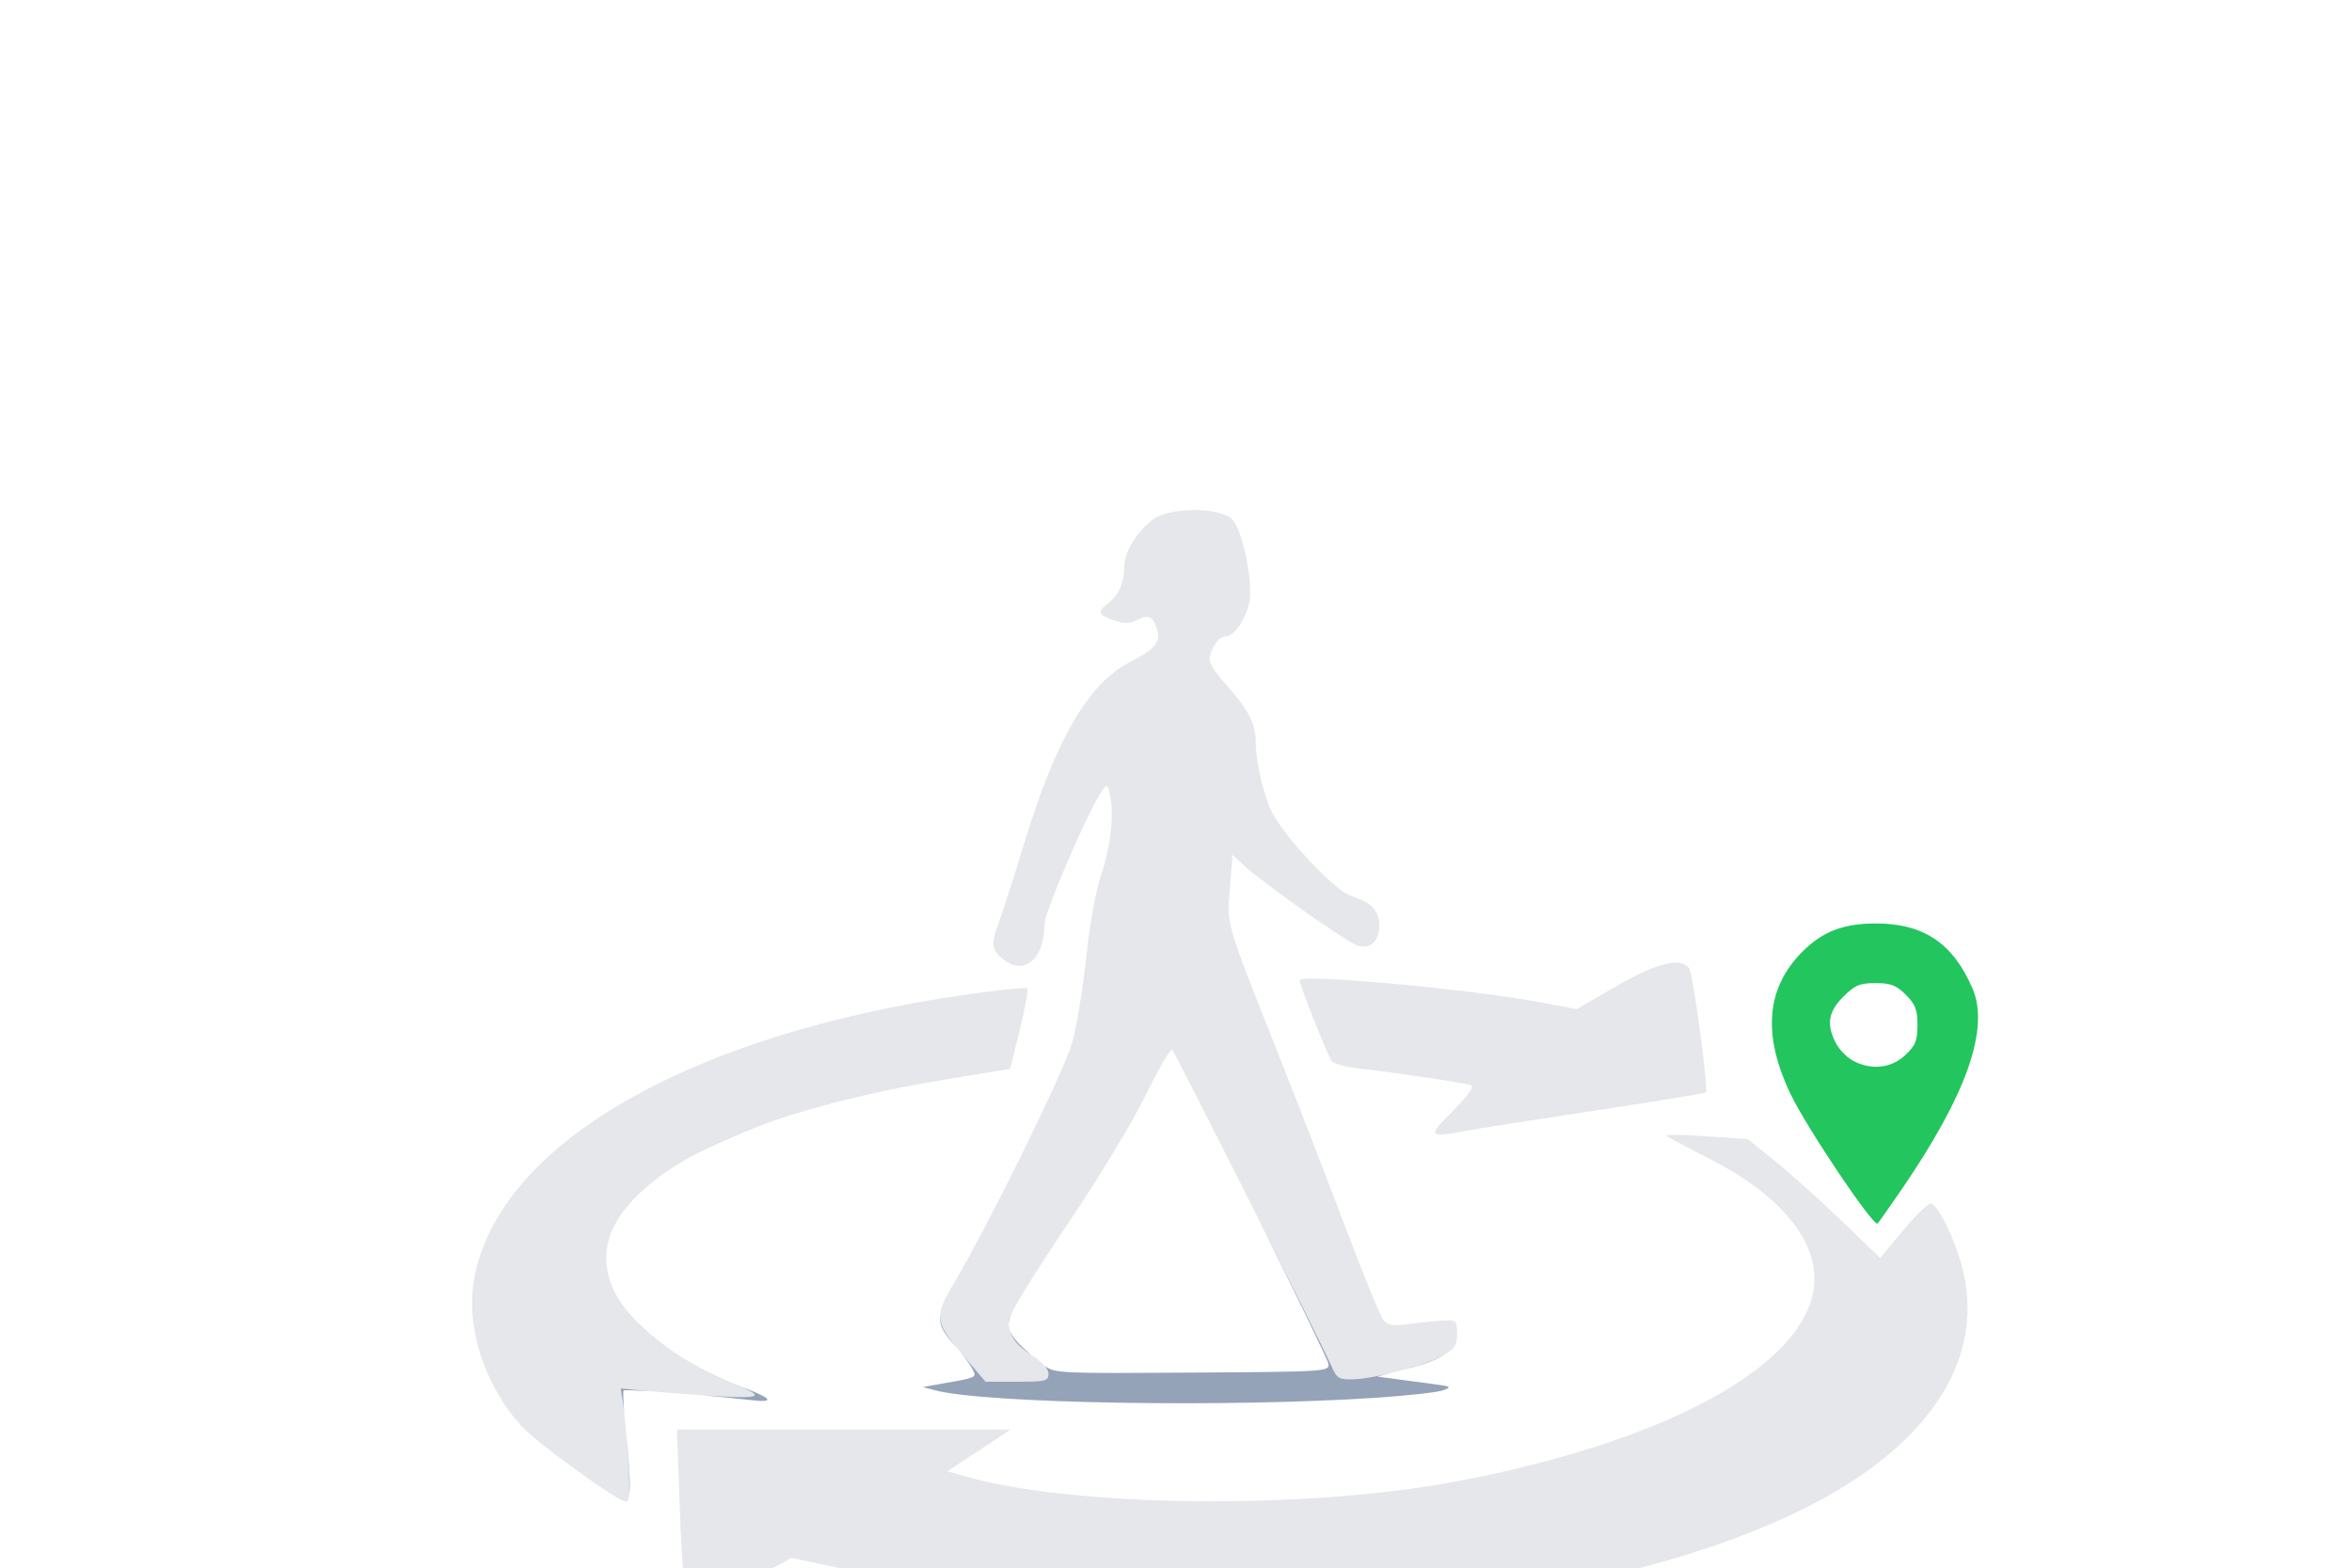
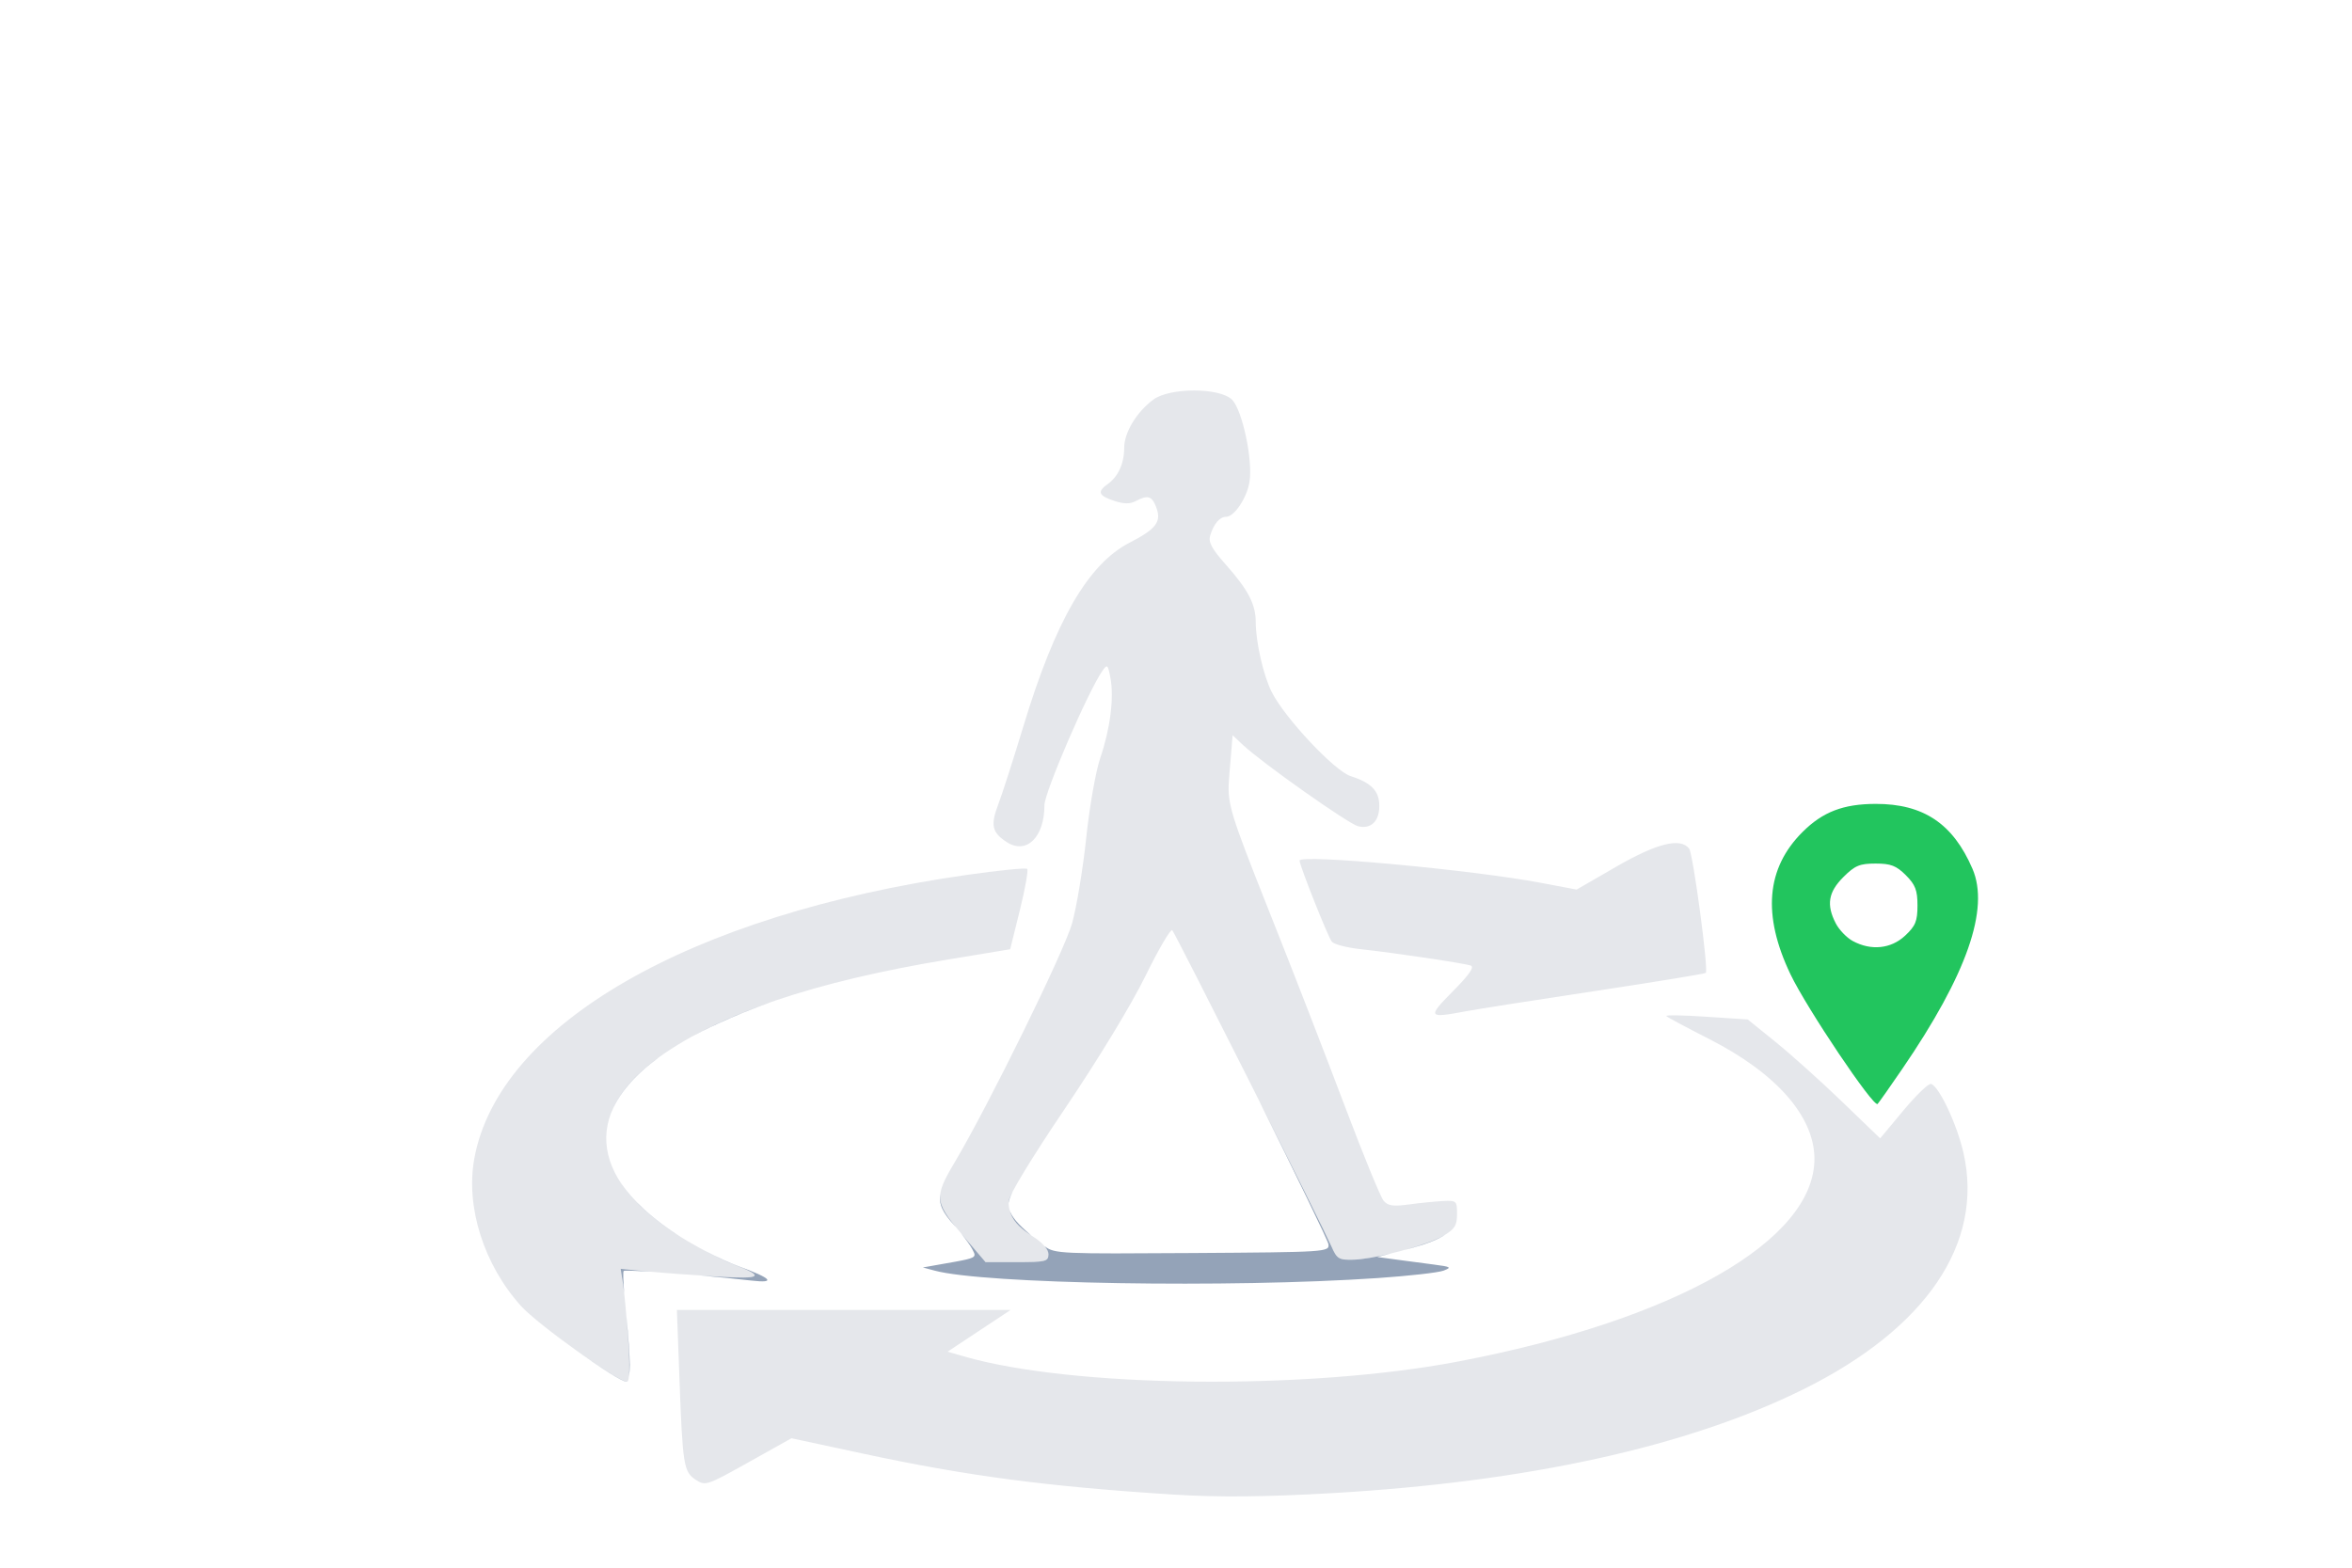
- <svg xmlns="http://www.w3.org/2000/svg" width="1254" height="836" viewBox="330 85 590 300">
+ <svg xmlns="http://www.w3.org/2000/svg" width="1254" height="836" viewBox="330 95 590 340">
  <g>
    <path d="M 664.00 442.97 C647.39,443.92 635.66,444.03 624.50,443.33 C592.87,441.34 572.48,438.65 546.31,433.01 L 528.54 429.19 L 517.78 435.21 C507.36,441.05 506.94,441.19 504.55,439.63 C501.50,437.63 501.24,436.02 500.44,414.25 L 499.80 397.00 L 541.65 397.01 L 583.50 397.01 L 575.60 402.24 L 567.70 407.47 L 571.78 408.65 C599.06,416.55 657.59,417.18 695.51,409.99 C750.10,399.63 785.31,379.59 785.15,358.97 C785.07,348.38 775.55,337.58 758.78,329.04 C753.12,326.16 748.28,323.57 748.00,323.27 C747.72,322.97 752.21,323.04 757.96,323.43 L 768.43 324.12 L 775.46 329.81 C779.33,332.94 786.80,339.65 792.07,344.73 L 801.64 353.95 L 807.48 346.94 C810.69,343.09 813.80,340.09 814.41,340.29 C816.46,340.94 820.94,350.50 822.56,357.69 C827.65,380.33 813.16,401.67 782.32,416.94 C753.27,431.32 713.10,440.16 664.00,442.97 ZM 593.00 383.01 C593.00,384.83 592.32,385.00 585.12,385.00 L 577.23 385.00 L 571.62 378.42 C564.39,369.96 564.25,368.75 569.46,360.00 C577.93,345.76 597.02,306.91 598.93,300.00 C600.08,295.88 601.68,286.18 602.49,278.46 C603.30,270.74 604.88,261.77 606.00,258.51 C608.48,251.29 609.49,243.42 608.56,238.46 C607.92,235.05 607.76,234.90 606.55,236.63 C602.94,241.78 592.00,267.15 592.00,270.35 C592.00,278.43 587.46,282.84 582.49,279.58 C578.82,277.18 578.43,275.36 580.43,270.11 C581.40,267.57 584.23,258.77 586.72,250.54 C594.72,224.10 602.96,209.85 613.34,204.50 C620.08,201.03 621.42,199.24 620.03,195.58 C618.96,192.76 617.90,192.45 614.89,194.06 C613.47,194.82 611.91,194.80 609.45,193.98 C605.56,192.70 605.17,191.70 607.84,189.81 C610.50,187.92 612.00,184.63 612.00,180.71 C612.00,176.86 615.10,171.72 619.32,168.59 C623.45,165.53 636.00,165.55 639.06,168.62 C641.64,171.20 644.32,183.81 643.44,189.22 C642.78,193.29 639.62,198.00 637.55,198.00 C635.97,198.00 634.47,199.76 633.58,202.67 C633.07,204.34 633.95,206.00 637.44,209.93 C643.10,216.30 645.00,219.94 645.00,224.40 C645.00,229.40 646.95,237.92 649.03,242.00 C652.36,248.55 664.78,261.77 668.80,263.06 C674.02,264.74 676.00,266.79 676.00,270.53 C676.00,274.42 673.88,276.44 670.65,275.63 C668.23,275.02 646.66,259.79 641.85,255.29 L 639.20 252.81 L 638.51 261.16 C638.49,261.50 638.46,261.83 638.43,262.15 C638.29,263.81 638.18,265.14 638.20,266.46 C638.28,271.80 640.48,277.12 651.54,305.00 C655.79,315.73 662.97,334.27 667.48,346.21 C671.99,358.15 676.30,368.66 677.06,369.57 C678.15,370.89 679.42,371.08 683.46,370.53 C686.23,370.15 690.08,369.77 692.00,369.67 C695.36,369.51 695.50,369.64 695.50,372.94 C695.50,375.80 694.92,376.72 692.12,378.36 C687.99,380.77 674.96,384.25 669.50,384.39 C665.86,384.49 665.36,384.19 664.00,381.06 C661.65,375.69 624.86,302.59 624.06,301.72 C623.67,301.30 620.64,306.47 617.33,313.22 C613.80,320.43 605.46,334.15 597.16,346.45 C588.85,358.75 583.00,368.38 583.00,369.77 C583.00,373.34 584.67,375.77 589.04,378.53 C591.49,380.07 593.00,381.78 593.00,383.01 ZM 487.60 404.75 C488.04,411.30 487.93,415.00 487.30,415.00 C484.95,415.00 464.89,400.67 460.67,395.98 C451.37,385.64 446.79,371.17 448.97,359.08 C455.03,325.48 502.90,297.84 572.30,287.88 C580.43,286.71 587.35,286.02 587.67,286.34 C587.99,286.66 587.16,291.32 585.83,296.71 L 583.40 306.50 L 567.45 309.14 C534.25,314.64 510.71,322.61 495.43,333.51 C475.36,347.83 478.05,365.33 502.55,379.77 C506.37,382.03 511.52,384.64 514.00,385.58 C522.02,388.64 521.17,389.30 510.00,388.63 C504.23,388.29 496.39,387.71 492.60,387.35 L 485.69 386.68 L 486.30 390.59 C486.64,392.74 487.22,399.11 487.60,404.75 ZM 446.17 552.50 L 441.50 574.50 L 431.83 574.79 C426.51,574.94 421.91,574.66 421.60,574.16 C420.61,572.56 403.91,503.71 403.30,498.75 L 402.72 494.00 L 412.25 494.00 C418.97,494.00 421.92,494.37 422.25,495.25 C422.50,495.94 424.92,507.86 427.61,521.75 C430.30,535.63 432.73,546.99 433.00,547.00 C433.27,547.00 434.20,543.51 435.06,539.25 C435.92,534.99 438.39,523.05 440.55,512.72 L 444.48 493.93 L 462.50 494.50 L 468.44 520.19 C471.71,534.32 474.69,545.69 475.07,545.45 C475.46,545.22 476.08,542.88 476.47,540.26 C476.85,537.64 478.66,527.85 480.48,518.50 C482.30,509.15 484.08,499.81 484.44,497.75 L 485.09 494.00 L 493.05 494.00 C493.46,494.00 493.85,494.00 494.22,494.00 C497.88,493.99 499.73,493.99 500.44,494.88 C501.16,495.79 500.70,497.63 499.79,501.33 C499.70,501.70 499.60,502.09 499.50,502.50 C496.91,513.07 490.94,540.01 487.48,556.75 C485.63,565.69 483.84,573.46 483.50,574.00 C483.16,574.55 478.89,575.00 474.02,575.00 L 465.16 575.00 L 464.15 571.75 C463.60,569.96 460.79,558.26 457.90,545.75 C455.02,533.24 452.29,523.00 451.83,523.00 C451.37,523.00 450.96,524.69 450.92,526.75 C450.87,528.81 448.73,540.40 446.17,552.50 ZM 697.61 322.08 C688.19,323.86 688.00,323.56 694.46,317.04 C698.56,312.90 699.93,310.93 698.93,310.59 C697.14,309.98 679.57,307.37 671.30,306.48 C667.88,306.11 664.64,305.27 664.09,304.61 C663.15,303.47 656.00,285.49 656.00,284.26 C656.00,282.58 699.12,286.55 716.50,289.83 L 725.50 291.53 L 735.48 285.76 C745.67,279.89 751.54,278.43 753.72,281.25 C754.72,282.54 758.62,311.71 757.90,312.43 C757.68,312.66 745.12,314.71 730.00,317.00 C714.87,319.28 700.30,321.57 697.61,322.08 ZM 752.00 561.05 L 752.00 575.00 L 728.67 575.00 C715.83,575.00 705.03,574.70 704.67,574.33 C704.30,573.97 704.00,555.97 704.00,534.33 L 704.00 495.00 L 723.36 495.00 C734.01,495.00 744.81,494.71 747.36,494.36 L 752.00 493.73 L 752.00 508.00 L 722.00 508.00 L 722.00 527.00 L 749.09 527.00 L 748.80 533.75 L 748.50 540.50 L 735.21 540.78 L 721.93 541.06 L 722.21 550.78 L 722.50 560.50 ZM 601.00 562.50 L 601.00 575.00 L 593.67 575.00 C589.63,575.00 586.03,574.70 585.67,574.33 C585.30,573.97 585.00,555.52 585.00,533.33 L 585.00 493.00 L 601.00 493.00 L 601.00 517.50 C601.00,530.97 601.34,542.00 601.75,541.99 C602.16,541.98 606.01,537.03 610.31,530.99 L 618.11 520.00 L 636.14 520.00 L 634.15 522.75 C633.06,524.26 628.98,529.55 625.09,534.49 C621.19,539.44 618.00,544.07 618.00,544.79 C618.00,545.50 622.25,552.23 627.44,559.74 C632.62,567.26 636.65,573.76 636.38,574.20 C636.10,574.64 631.89,575.00 627.02,575.00 L 618.15 575.00 L 610.33 562.50 C606.02,555.63 602.16,550.00 601.75,550.00 C601.34,550.00 601.00,555.62 601.00,562.50 ZM 521.99 573.33 C508.68,578.75 497.00,572.38 497.00,559.70 C497.00,554.87 499.65,550.06 504.13,546.74 C507.41,544.31 516.85,542.04 523.75,542.02 L 529.00 542.00 L 529.00 538.61 C529.00,536.75 528.14,534.16 527.08,532.86 C525.42,530.81 524.38,530.52 519.16,530.67 C515.62,530.77 511.24,531.68 508.53,532.88 L 503.92 534.92 L 502.89 532.21 C500.15,525.04 500.38,524.20 505.63,521.89 C511.89,519.15 528.20,518.09 534.12,520.04 C542.88,522.93 546.71,532.09 545.73,547.83 C545.00,559.56 545.73,563.92 548.64,565.25 C550.43,566.06 551.00,567.12 551.00,569.63 C551.00,573.76 548.91,575.00 541.97,575.00 C537.38,575.00 536.40,574.60 533.26,571.46 L 529.72 567.92 L 527.59 569.91 C526.43,571.01 523.90,572.54 521.99,573.33 ZM 778.39 574.58 C775.80,575.36 773.19,575.98 772.59,575.96 C769.56,575.83 763.32,572.78 760.65,570.11 C758.13,567.59 757.57,566.14 757.26,561.30 C756.50,549.71 763.66,543.72 780.00,542.26 L 788.50 541.50 L 788.80 538.42 C788.99,536.49 788.37,534.45 787.13,532.92 C785.43,530.82 784.39,530.52 779.33,530.63 C776.07,530.71 771.23,531.67 768.36,532.82 L 763.22 534.88 L 761.74 529.69 L 760.25 524.50 L 765.38 522.00 C769.99,519.75 771.72,519.50 782.67,519.50 C793.41,519.50 795.17,519.74 797.61,521.56 C804.13,526.42 804.47,527.59 804.84,546.17 L 805.17 563.19 L 808.08 564.85 C810.36,566.14 810.99,567.21 810.99,569.77 C811.00,573.65 808.50,575.00 801.33,575.00 C797.49,575.00 796.27,574.47 793.31,571.51 L 789.83 568.03 L 786.46 570.60 C784.61,572.01 780.97,573.81 778.39,574.58 ZM 846.25 573.97 C841.69,576.12 830.05,576.36 826.20,574.39 C820.40,571.42 819.60,568.55 819.18,549.30 L 818.80 532.11 L 815.15 531.80 L 811.50 531.50 L 810.90 521.00 L 819.00 521.00 L 819.00 505.00 L 835.92 505.00 L 836.50 520.50 L 849.00 521.10 L 849.00 524.97 C849.00,531.48 848.47,532.00 841.89,532.00 L 836.00 532.00 L 836.00 547.48 C836.00,562.87 836.01,562.96 838.49,564.59 C840.83,566.12 843.04,566.07 847.41,564.40 C848.72,563.89 849.00,564.58 849.00,568.23 C849.00,572.10 848.64,572.85 846.25,573.97 ZM 573.00 493.00 L 573.00 575.00 L 565.67 575.00 C561.63,575.00 558.03,574.70 557.67,574.33 C557.30,573.97 557.00,555.52 557.00,533.33 L 557.00 493.00 ZM 775.19 561.96 C780.48,566.89 789.00,561.95 789.00,553.94 L 789.00 549.72 L 783.25 550.37 C774.35,551.37 770.21,557.32 775.19,561.96 ZM 515.65 562.17 C518.00,564.76 522.33,564.44 525.92,561.41 C528.53,559.22 529.00,558.13 529.00,554.27 L 529.00 549.72 L 523.87 550.33 C516.95,551.15 514.00,553.20 514.00,557.19 C514.00,558.93 514.74,561.17 515.65,562.17 Z" fill="#E5E7EB" />
    <path d="M 807.20 336.50 C804.19,340.90 801.40,344.87 801.00,345.31 C800.05,346.37 783.21,321.31 779.14,312.78 C772.05,297.93 773.05,286.17 782.17,277.08 C787.23,272.03 792.40,270.05 800.50,270.03 C812.49,270.01 819.91,274.98 824.79,286.30 C829.14,296.37 823.37,312.85 807.20,336.50 ZM 696.08 561.30 L 695.50 574.50 L 669.43 574.77 C655.10,574.91 643.06,574.73 642.68,574.35 C642.31,573.97 642.00,571.45 642.00,568.75 C642.00,563.85 642.05,563.78 653.52,551.59 C666.99,537.26 669.39,534.23 672.60,527.50 C677.76,516.66 674.18,508.00 664.54,508.00 C659.59,508.00 654.20,510.28 649.22,514.47 L 646.17 517.04 L 642.41 510.85 L 638.65 504.66 L 642.07 501.79 C643.96,500.21 647.97,497.71 651.00,496.24 C655.83,493.89 657.73,493.56 666.52,493.53 C675.34,493.50 677.14,493.81 681.51,496.05 C688.55,499.67 692.25,505.26 692.82,513.13 C693.77,526.27 689.69,534.66 674.54,550.75 L 665.83 560.00 L 674.17 560.01 C678.75,560.01 685.56,560.30 689.29,560.66 ZM 794.76 304.43 C799.34,306.92 804.35,306.41 807.89,303.10 C810.51,300.65 811.00,299.46 811.00,295.52 C811.00,291.69 810.47,290.32 808.08,287.92 C805.68,285.53 804.31,285.00 800.48,285.00 C796.49,285.00 795.30,285.50 792.40,288.40 C788.62,292.18 788.10,295.36 790.51,300.02 C791.34,301.63 793.26,303.62 794.76,304.43 Z" fill="#22C55E" />
    <path d="M 593.00 383.01 C593.00,382.43 592.66,381.74 592.05,381.02 C594.58,382.93 596.31,382.93 629.00,382.72 C662.85,382.50 663.50,382.46 663.24,380.50 C663.13,379.61 654.77,362.45 645.80,344.37 C654.58,361.85 662.92,378.60 664.00,381.06 C665.36,384.19 665.86,384.49 669.50,384.39 C671.73,384.33 675.22,383.72 678.85,382.85 L 675.50 383.72 L 680.25 384.36 C682.86,384.71 687.14,385.28 689.75,385.62 C693.96,386.16 694.23,386.34 692.10,387.14 C690.79,387.64 683.36,388.47 675.60,389.00 C638.34,391.53 576.84,390.49 564.44,387.13 L 561.50 386.34 L 565.50 385.63 C572.19,384.46 574.22,384.14 574.44,383.33 C574.54,382.98 574.31,382.54 573.97,381.90 C573.93,381.82 573.89,381.75 573.85,381.67 C573.43,380.87 572.37,379.39 571.16,377.89 C571.31,378.06 571.46,378.24 571.62,378.42 L 577.23 385.00 L 585.12 385.00 C592.32,385.00 593.00,384.83 593.00,383.01 ZM 505.75 388.36 C507.23,388.46 508.67,388.55 510.00,388.63 C521.17,389.30 522.02,388.64 514.00,385.58 C512.38,384.97 509.60,383.63 506.81,382.15 C509.89,383.76 513.10,385.25 515.27,386.04 C523.63,389.09 524.77,390.35 518.50,389.63 C514.83,389.20 510.27,388.76 505.75,388.36 ZM 448.23 542.44 C449.79,534.54 450.88,528.22 450.92,526.75 C450.96,524.69 451.37,523.00 451.83,523.00 C451.97,523.00 452.33,523.97 452.84,525.69 C452.60,525.25 452.43,525.24 452.25,525.42 C451.98,525.69 450.30,532.82 448.23,542.44 ZM 486.58 392.79 C486.48,391.86 486.38,391.11 486.30,390.59 L 485.69 386.68 L 492.60 387.35 C492.80,387.37 493.01,387.39 493.23,387.41 C489.30,387.16 486.60,387.06 486.45,387.22 C486.27,387.40 486.33,389.66 486.58,392.79 ZM 588.63 378.26 C585.44,376.18 583.79,374.27 583.23,371.87 C583.76,373.63 585.30,375.45 588.63,378.26 ZM 569.76 376.20 C569.62,376.05 569.49,375.90 569.36,375.75 C566.57,372.63 565.41,370.58 565.89,367.79 C565.55,370.37 566.76,372.53 569.76,376.20 ZM 487.60 404.75 C487.46,402.74 487.30,400.64 487.14,398.67 C487.61,403.46 487.97,408.65 487.98,410.75 C487.99,411.84 487.91,412.84 487.78,413.59 C487.94,411.96 487.88,408.94 487.60,404.75 ZM 502.59 328.96 C508.49,325.60 515.34,322.57 523.18,319.83 C518.66,321.44 514.36,323.19 510.16,325.12 C507.44,326.37 504.91,327.65 502.59,328.96 ZM 682.40 381.93 C686.45,380.80 690.22,379.47 692.12,378.36 C692.31,378.25 692.49,378.14 692.67,378.03 C690.63,379.44 687.35,380.64 682.40,381.93 ZM 500.93 378.79 C493.75,374.34 488.60,369.61 485.52,364.79 C488.60,369.55 493.73,374.26 500.93,378.79 ZM 483.21 347.79 C485.03,342.91 489.01,338.14 495.19,333.68 C489.05,338.19 485.05,342.94 483.21,347.79 ZM 487.20 414.99 C487.19,415.00 487.17,415.00 487.15,415.00 C486.03,415.00 480.38,411.34 474.52,407.13 C480.27,411.24 485.83,414.82 487.20,414.99 ZM 583.01 370.13 C583.00,370.01 583.00,369.89 583.00,369.77 C583.00,369.42 583.37,368.54 584.06,367.23 C583.39,368.59 583.05,369.53 583.01,370.13 ZM 464.08 571.52 C464.11,571.61 464.13,571.69 464.15,571.75 L 464.76 573.72 C464.70,573.63 464.65,573.53 464.61,573.43 C464.53,573.23 464.35,572.56 464.08,571.52 Z" fill="#94A3B8" />
  </g>
</svg>
